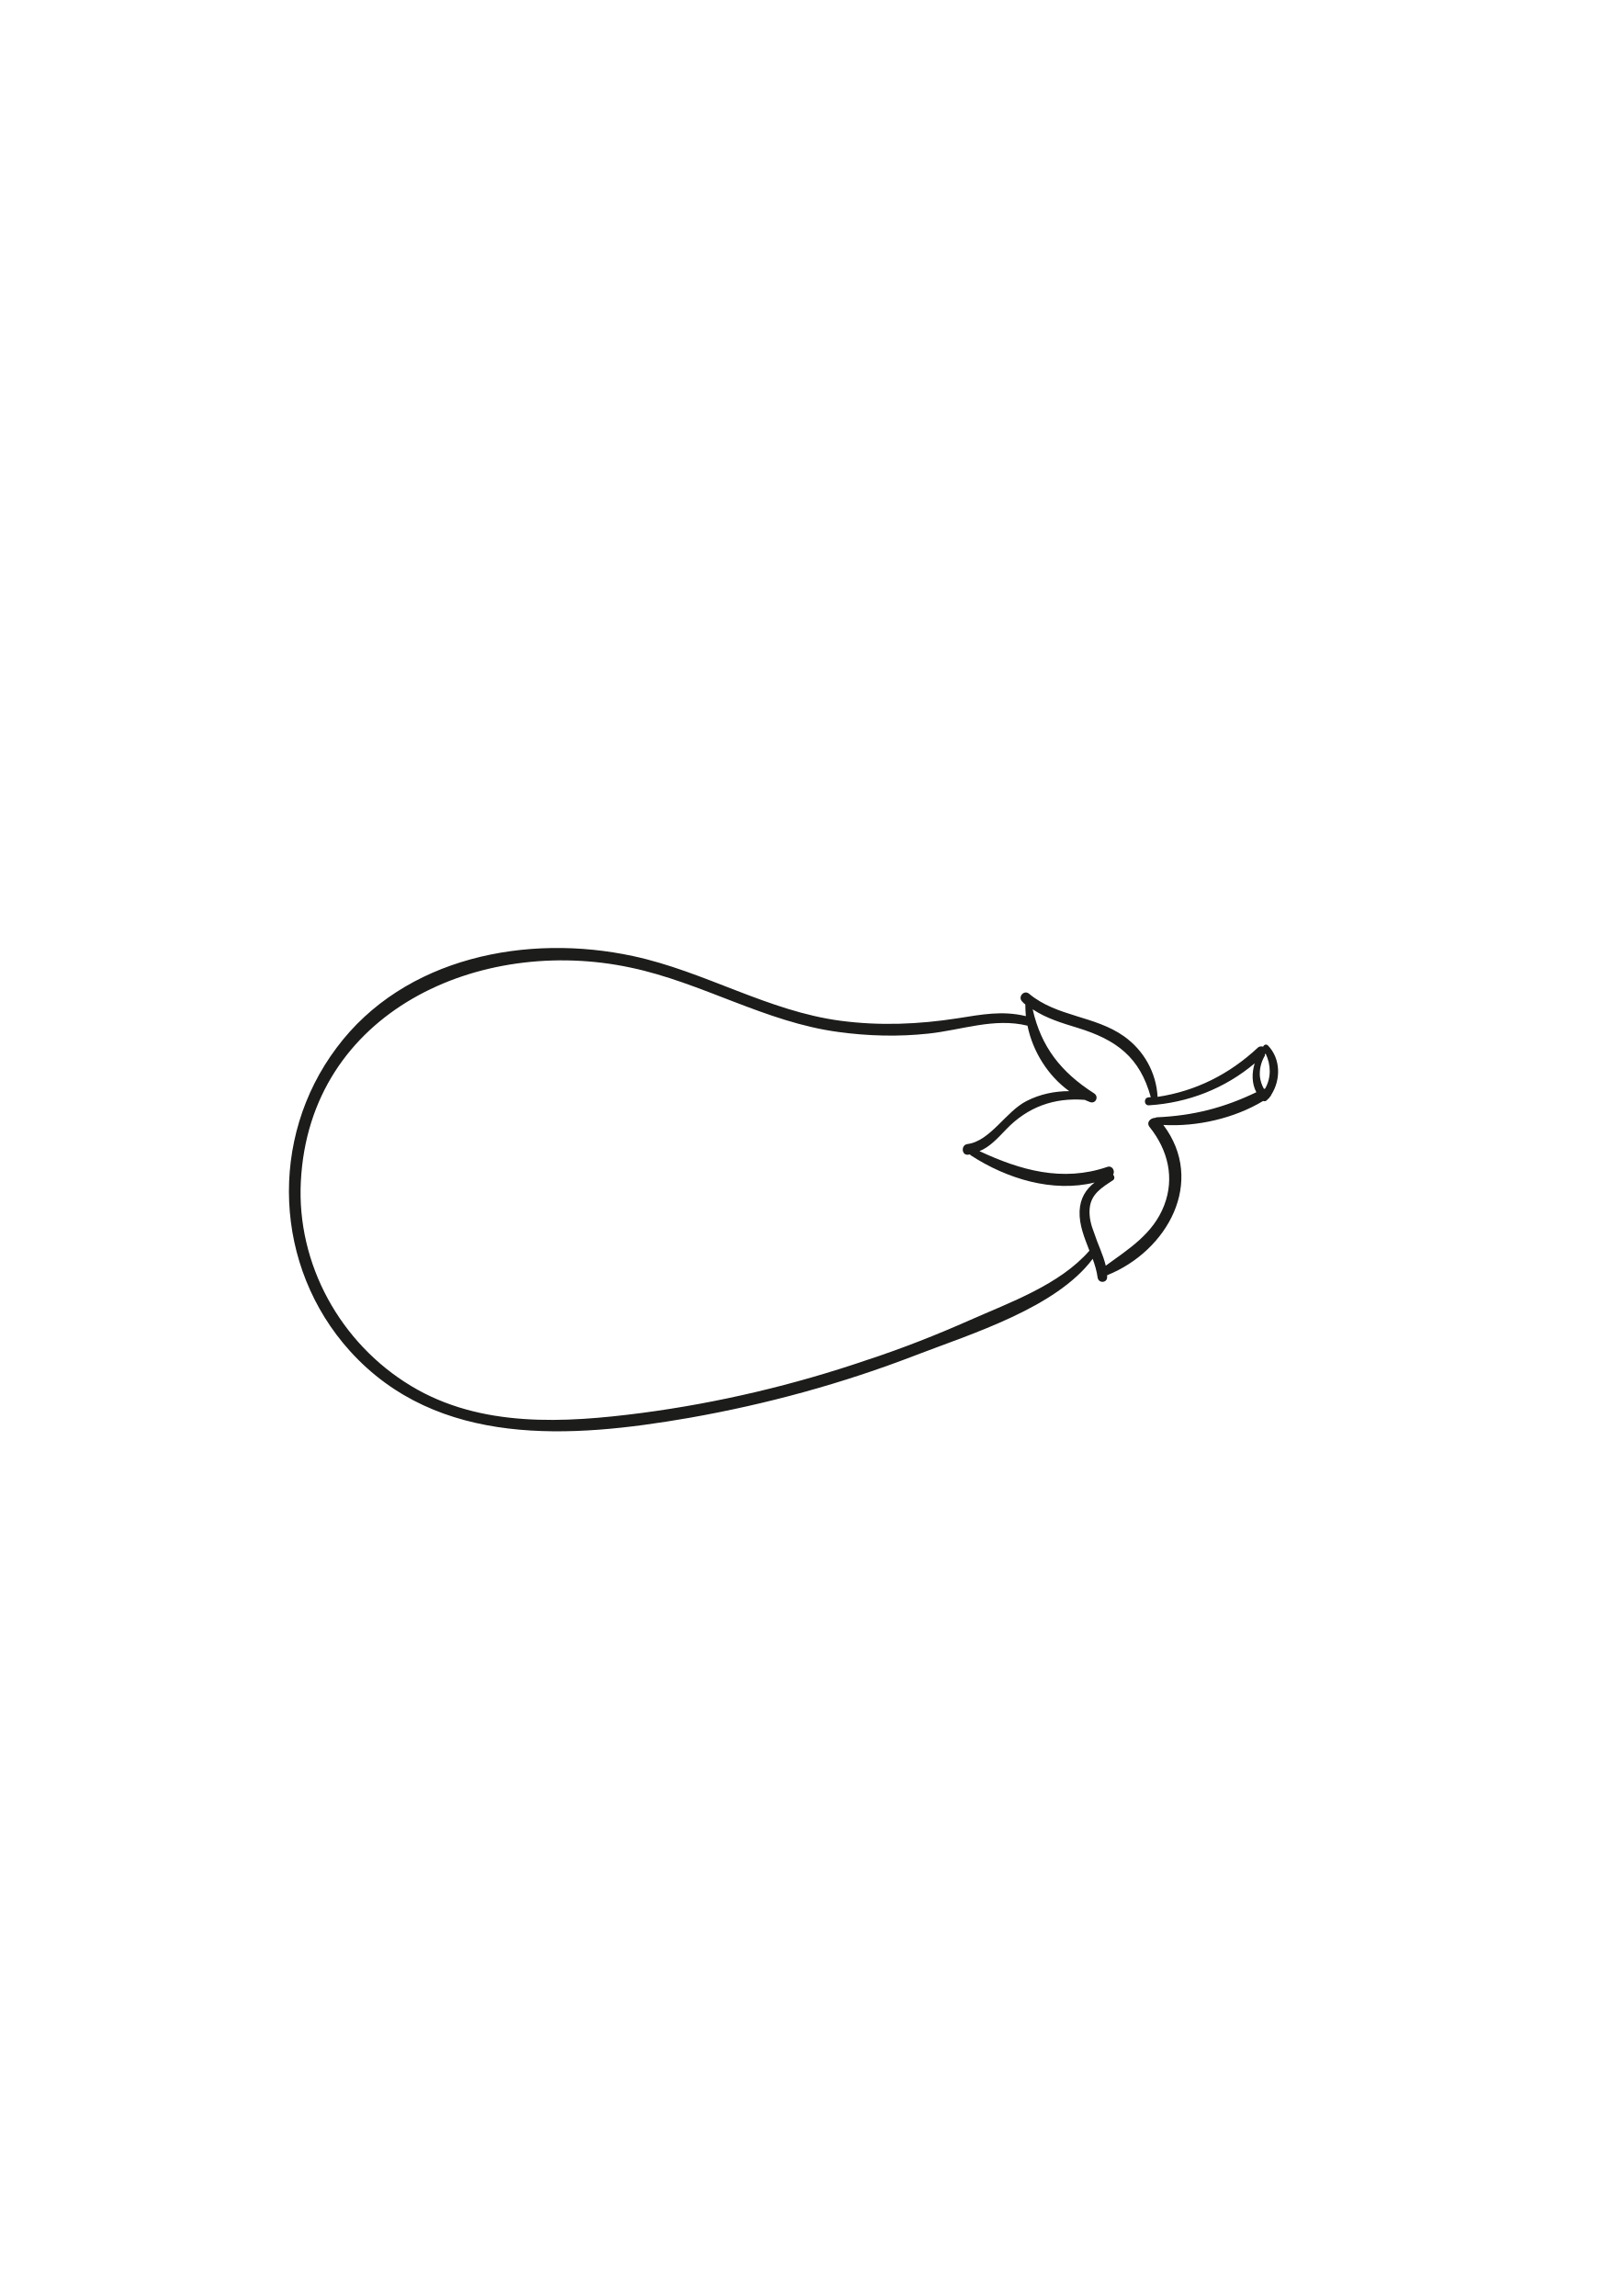
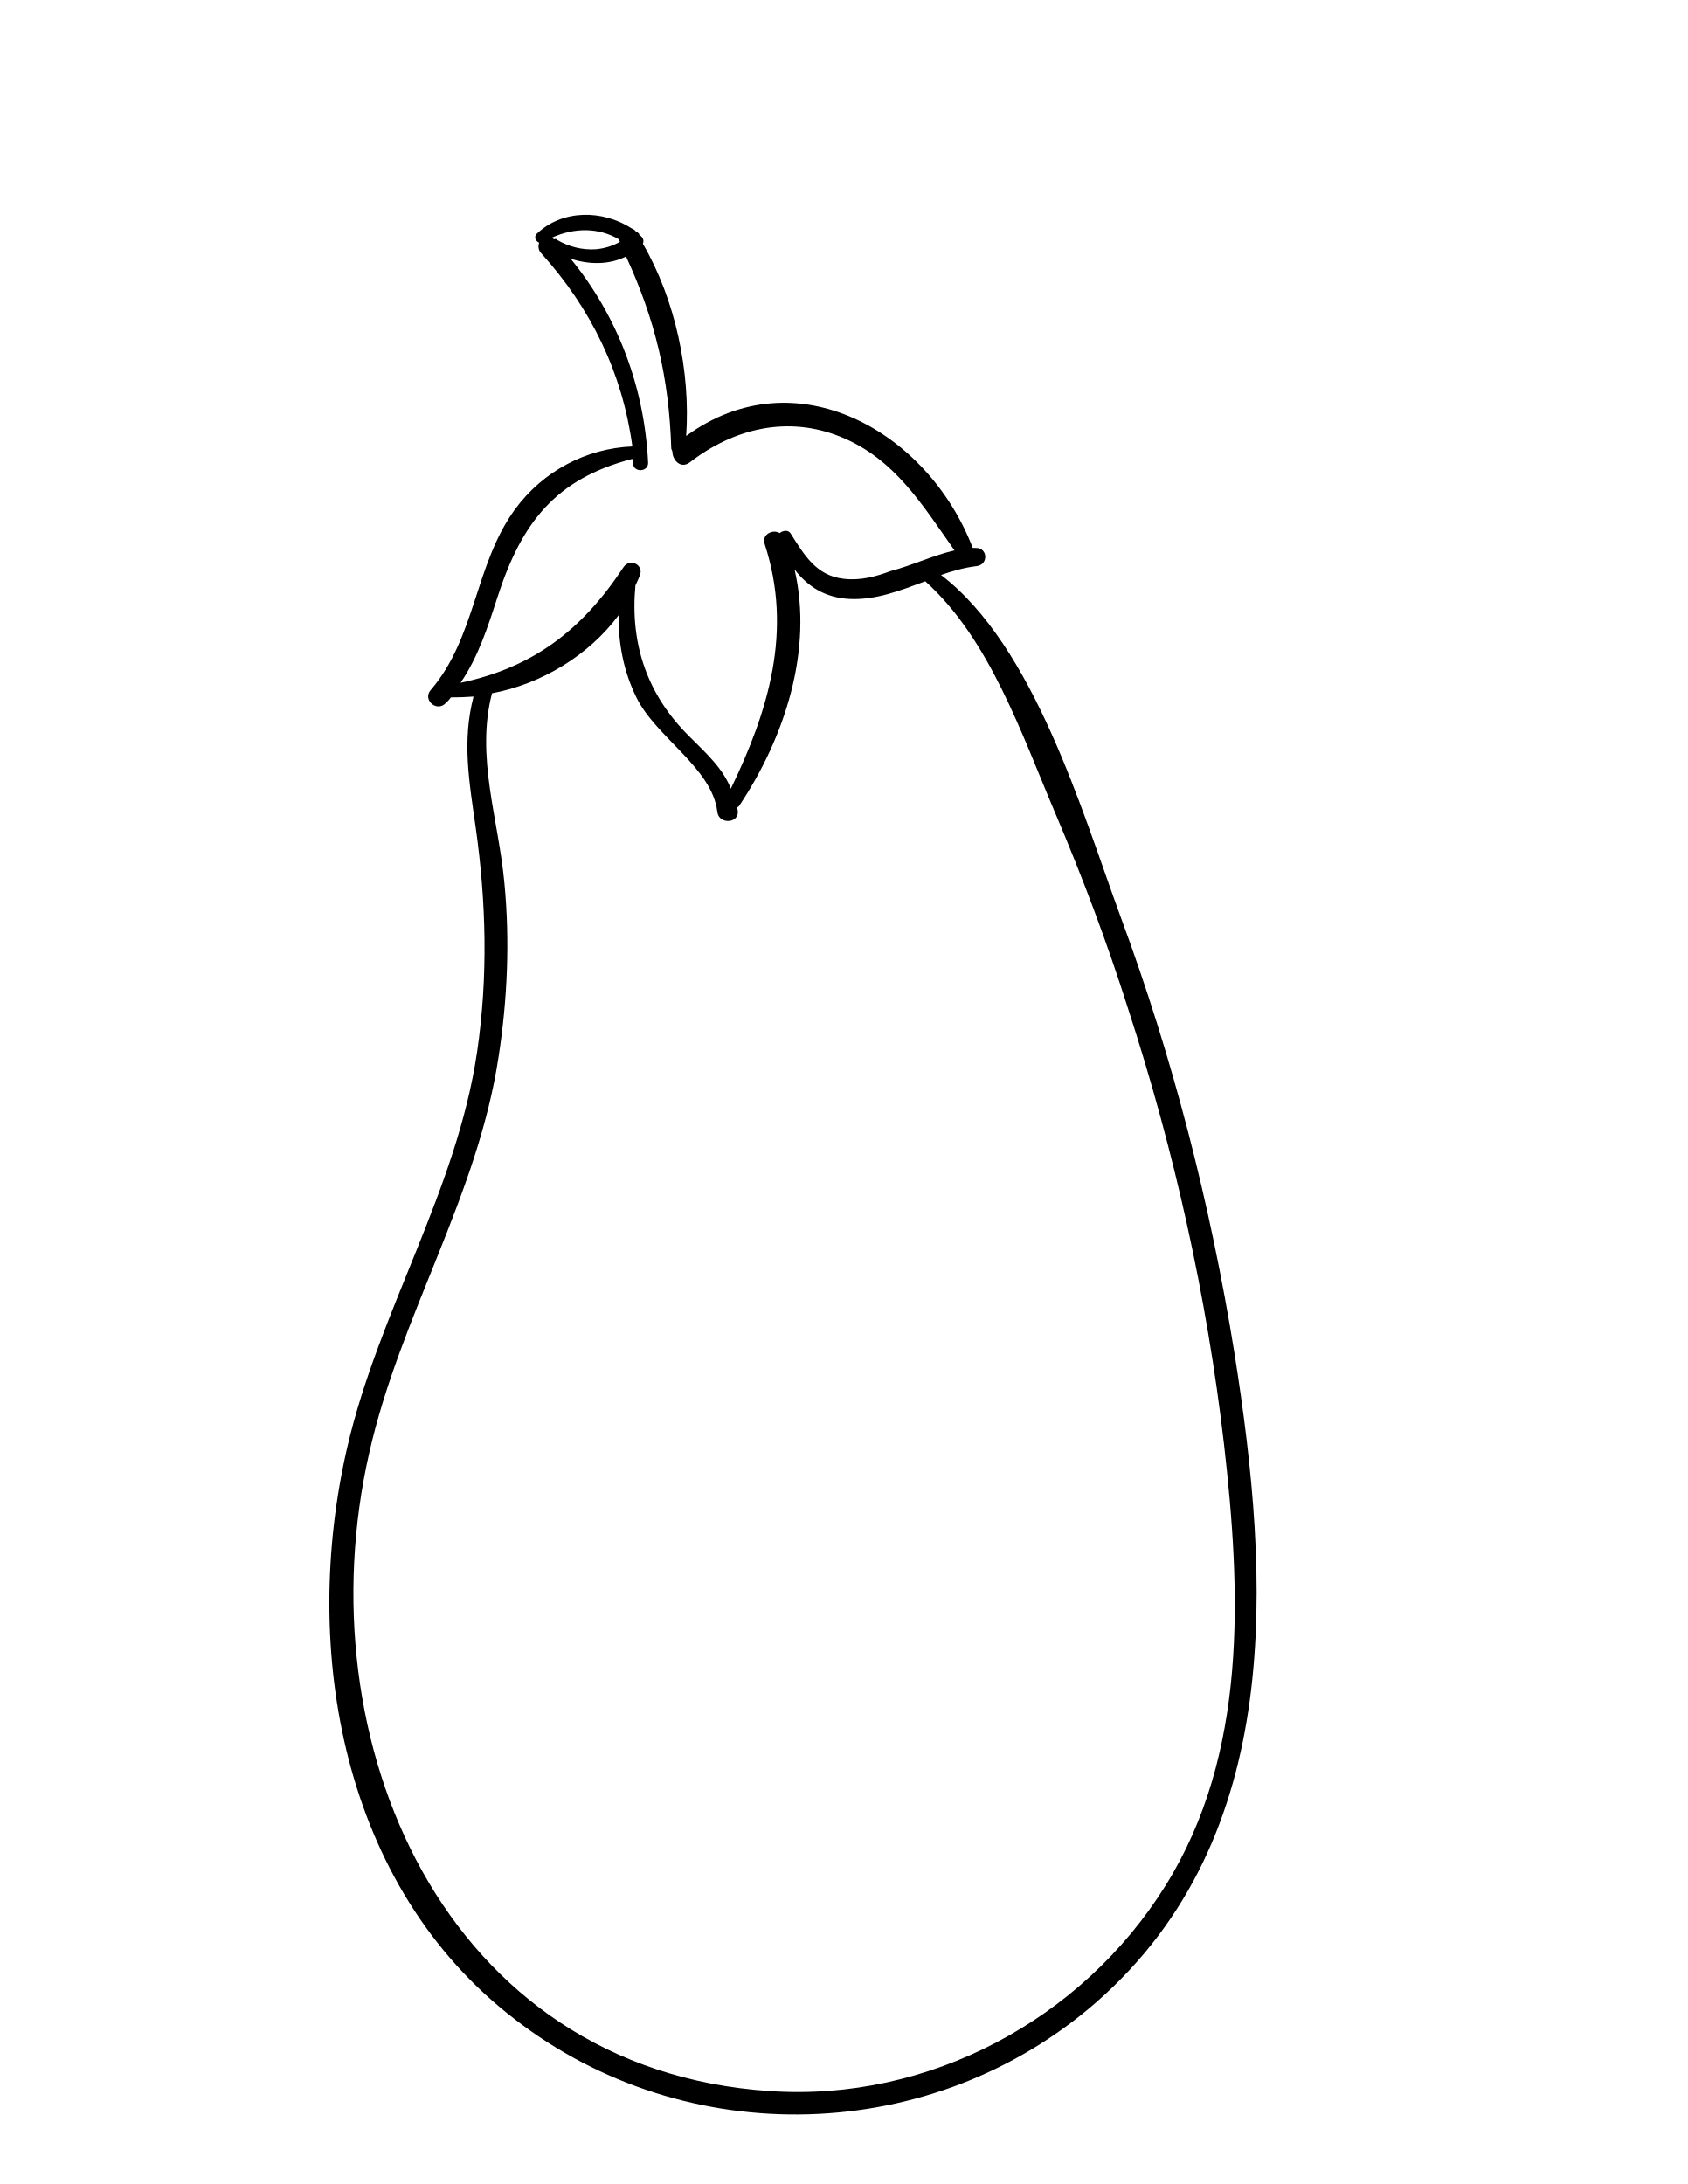
- <svg xmlns="http://www.w3.org/2000/svg" version="1.1" id="Layer_1" x="0px" y="0px" viewBox="0 0 595.3 841.9" enable-background="new 0 0 595.3 841.9" xml:space="preserve">
+ <svg xmlns="http://www.w3.org/2000/svg" version="1.1" id="Layer_1" x="0px" y="0px" viewBox="0 0 612 792" enable-background="new 0 0 612 792" xml:space="preserve">
  <g>
    <g>
-       <path fill="#1C1C1B" d="M465.3,402.6c-0.2,0.2-0.3,0.4-0.5,0.4c-0.3,0.6-1,1-1.7,0.7c-10.6,6.4-24.3,9.5-36.6,8.8    c15.6,20.7,1.6,46.2-20.6,55.1c0,0.2,0,0.4,0,0.6c0.1,2.3-3.2,2.5-3.5,0.2c-0.3-2.3-1-4.6-1.8-6.8c-13.4,18-44.8,27.6-64.8,35.3    c-26.9,10.4-54.7,18-83.1,23c-43.2,7.5-92.2,11.1-124.4-24.5c-27.9-30.9-29.9-77.9-4.9-111.2c24.8-33.3,70-42,108.8-33.6    c26.1,5.6,49.4,20.2,76,23.7c14.4,1.9,28.6,1.3,42.8-0.9c8.9-1.4,16.5-2.9,25.1-0.8c-0.1-1.4-0.2-2.9-0.2-4.3    c-0.4-0.3-0.8-0.6-1.1-1c-1.8-1.7,0.6-4.5,2.5-2.9c10.2,8.5,24.1,8,34.8,15.6c7.3,5.2,11.8,13.3,12.3,22.2    c14-2.1,26.3-8.3,36.7-18c0.6-0.6,1.4-0.6,2-0.4c0.2-0.6,1-1.1,1.7-0.5c4.8,4.9,4.8,12.6,1.3,18.1c-0.1,0.2-0.2,0.4-0.3,0.6    C465.6,402.1,465.4,402.4,465.3,402.6z M405.4,464.1c8.5-6.2,17.4-11.7,21.4-22.1c3.9-10.1,1.4-20.3-5.3-28.7    c-1.4-1.7,0.3-3.4,2-3.4c0.2-0.1,0.3-0.1,0.5-0.2c13.6-0.6,24.7-3.5,36.6-9.2c-1.7-3.2-1.7-7.1-0.6-10.6    c-10.9,9.2-24.4,14.5-38.8,15.4c-1.8,0.1-2-2.7-0.2-2.9c0.3,0,0.6-0.1,0.9-0.1c-4-14.6-12.5-21-26.8-25.4    c-5.9-1.8-11.5-3.5-16.5-6.8c3.1,13.7,10.3,23,22.5,30.8c1.9,1.2,0.6,4-1.5,3.2c-0.6-0.2-1.2-0.5-1.9-0.8    c-11.2-0.9-20.9,2.6-28.7,10.7c-3.2,3.3-6,6.5-9.9,8.1c15,7,30.4,11.4,46.8,5.8c1.9-0.7,3,1.5,2.2,2.8c0.5,0.6,0.7,1.6-0.1,2.1    c-4.1,2.7-8,5-8.5,10.3c-0.3,3.1,0.5,6.1,1.6,8.9C402.5,456.3,404.4,460,405.4,464.1z M463.4,399.3c0.1-0.1,0.2-0.1,0.4-0.1    c2.3-4,2.2-8.7,0.2-12.9c-0.1,0.1-0.1,0.2-0.2,0.3c-0.1,0-0.1,0.1-0.1,0.1c0.1,0.2,0.1,0.4-0.1,0.6c-1.3,2.3-1.9,4.8-1.7,7.4    C462.1,396.4,462.6,397.9,463.4,399.3z M355.5,484.1c14.9-6.6,33-13,43.9-25.5c-1.8-4.7-3.8-9.4-3.6-14.5c0.2-4.7,2.3-8,5.5-10.5    c-15.4,3.8-32.2-1.4-45.3-9.9c-0.2-0.1-0.3-0.3-0.4-0.4c-0.2,0-0.4,0.1-0.6,0.1c-2.5,0.4-2.8-3.6-0.3-3.9    c8.4-1.1,14.1-12,21.7-15.8c4.9-2.5,10.2-3.6,15.6-3.6c-7.8-5.6-13.4-14.6-15.3-24c-12.2-3-24.1,1.6-36.3,2.9    c-11,1.2-22.2,0.9-33.1-0.6c-26.8-3.6-49.9-18.1-76.1-23.6C176,343,113.5,370.8,110.3,433.2c-1.6,30.3,14.5,59.4,40.4,75    c25.5,15.4,56.2,13.6,84.6,9.9c28.1-3.7,55.9-10.3,82.8-19.5C330.9,494.4,343.3,489.5,355.5,484.1z" />
+       <path d="M231.1,84.2c0.4,0.4,0.8,0.6,0.7,1c1.1,0.6,1.9,1.9,1.3,3.2c11.8,20.3,17.3,46.4,15.7,69.7c39.7-29,87.7-1.7,103.9,40.6    c0.4,0,0.8,0,1.1,0c4.4-0.1,4.7,6.1,0.3,6.6c-4.4,0.5-8.8,1.8-12.9,3.2c33.8,25.9,51.1,85.7,65.1,123.9    c19,51.3,32.6,104.3,41.3,158.3c13,82.1,18.5,175.2-50,235.3c-59.4,52-148.6,54.5-211,6.2c-62.5-48-77.7-133.9-60.7-207.3    c11.4-49.3,39.7-93.1,47.1-143.5c4-27.3,3.3-54.2-0.5-81.2c-2.4-16.9-5-31.4-0.8-47.6c-2.7,0.2-5.5,0.3-8.2,0.3    c-0.6,0.8-1.2,1.5-1.9,2.1c-3.3,3.4-8.5-1.3-5.4-4.8c16.4-19.1,15.9-45.5,30.6-65.6c10.1-13.7,25.6-22,42.5-22.7    c-3.6-26.6-15-50.1-33.1-70.1c-1.1-1.2-1.1-2.7-0.7-3.8c-1.1-0.4-2.1-1.9-0.9-3.2c9.4-9,24-8.7,34.4-2c0.4,0.2,0.8,0.4,1.1,0.6    C230.2,83.7,230.7,84,231.1,84.2z M346.1,199.6c-11.5-16.3-21.7-33.3-41.3-41.2c-19-7.7-38.5-3.2-54.6,9.2    c-3.3,2.6-6.4-0.7-6.4-3.9c-0.2-0.4-0.2-0.6-0.4-1c-0.8-25.8-5.9-46.9-16.4-69.7c-6.1,3.1-13.5,3-20.1,0.8    c17.1,20.9,26.8,46.7,28.1,74c0.1,3.4-5.2,3.7-5.5,0.3c0-0.6-0.2-1.1-0.2-1.7c-27.8,7.2-40.2,23.1-48.9,50.1    c-3.6,11.1-7,21.7-13.4,31.1c26.1-5.5,43.9-18.9,59-41.8c2.3-3.6,7.6-1,6,2.9c-0.4,1.1-1,2.3-1.6,3.6c-2,21.2,4.3,39.7,19.5,54.7    c6.2,6.2,12.2,11.6,15.1,19c13.7-28.3,22.5-57.3,12.3-88.6c-1.3-3.6,2.9-5.6,5.4-4.1c1.2-0.9,3.1-1.3,4,0.2    c5,7.9,9.3,15.3,19.3,16.4c5.9,0.7,11.6-0.8,16.9-2.8C331.2,204.9,338.3,201.4,346.1,199.6z M224.8,87.7c-0.2-0.2-0.2-0.4-0.2-0.8    c-7.5-4.5-16.4-4.4-24.5-0.7c0.2,0.2,0.4,0.2,0.6,0.4c0,0.2,0.2,0.2,0.2,0.2c0.4-0.2,0.8-0.2,1.1,0.2c4.3,2.5,9.1,3.7,14,3.4    C219.3,90.1,222.1,89.2,224.8,87.7z M382.6,294.8c-12.1-28.4-23.7-63-47.1-84c-9,3.3-17.9,6.9-27.6,6.4    c-8.9-0.5-15.1-4.6-19.8-10.7c6.8,29.3-3.6,61-20,85.6c-0.2,0.4-0.6,0.6-0.8,0.7c0,0.4,0.2,0.8,0.2,1.1c0.7,4.8-6.9,5.2-7.4,0.5    c-1.9-16-22.4-27.1-29.4-41.6c-4.6-9.4-6.5-19.4-6.4-29.7c-10.8,14.6-28.1,25-45.9,28.3c-6,23.1,2.4,45.8,4.5,68.9    c2,20.9,1.1,42.1-2.1,62.8c-7.6,50.7-35.7,94.1-46.9,143.7c-23.9,104.4,27,223.7,145.3,231.5c57.4,3.9,113.1-25.8,143.4-74.5    c29.9-47.9,27.4-106.2,21.2-160.2c-6.2-53.4-18-106.3-34.7-157.6C401.4,341.7,392.5,318.1,382.6,294.8z" />
    </g>
  </g>
</svg>
